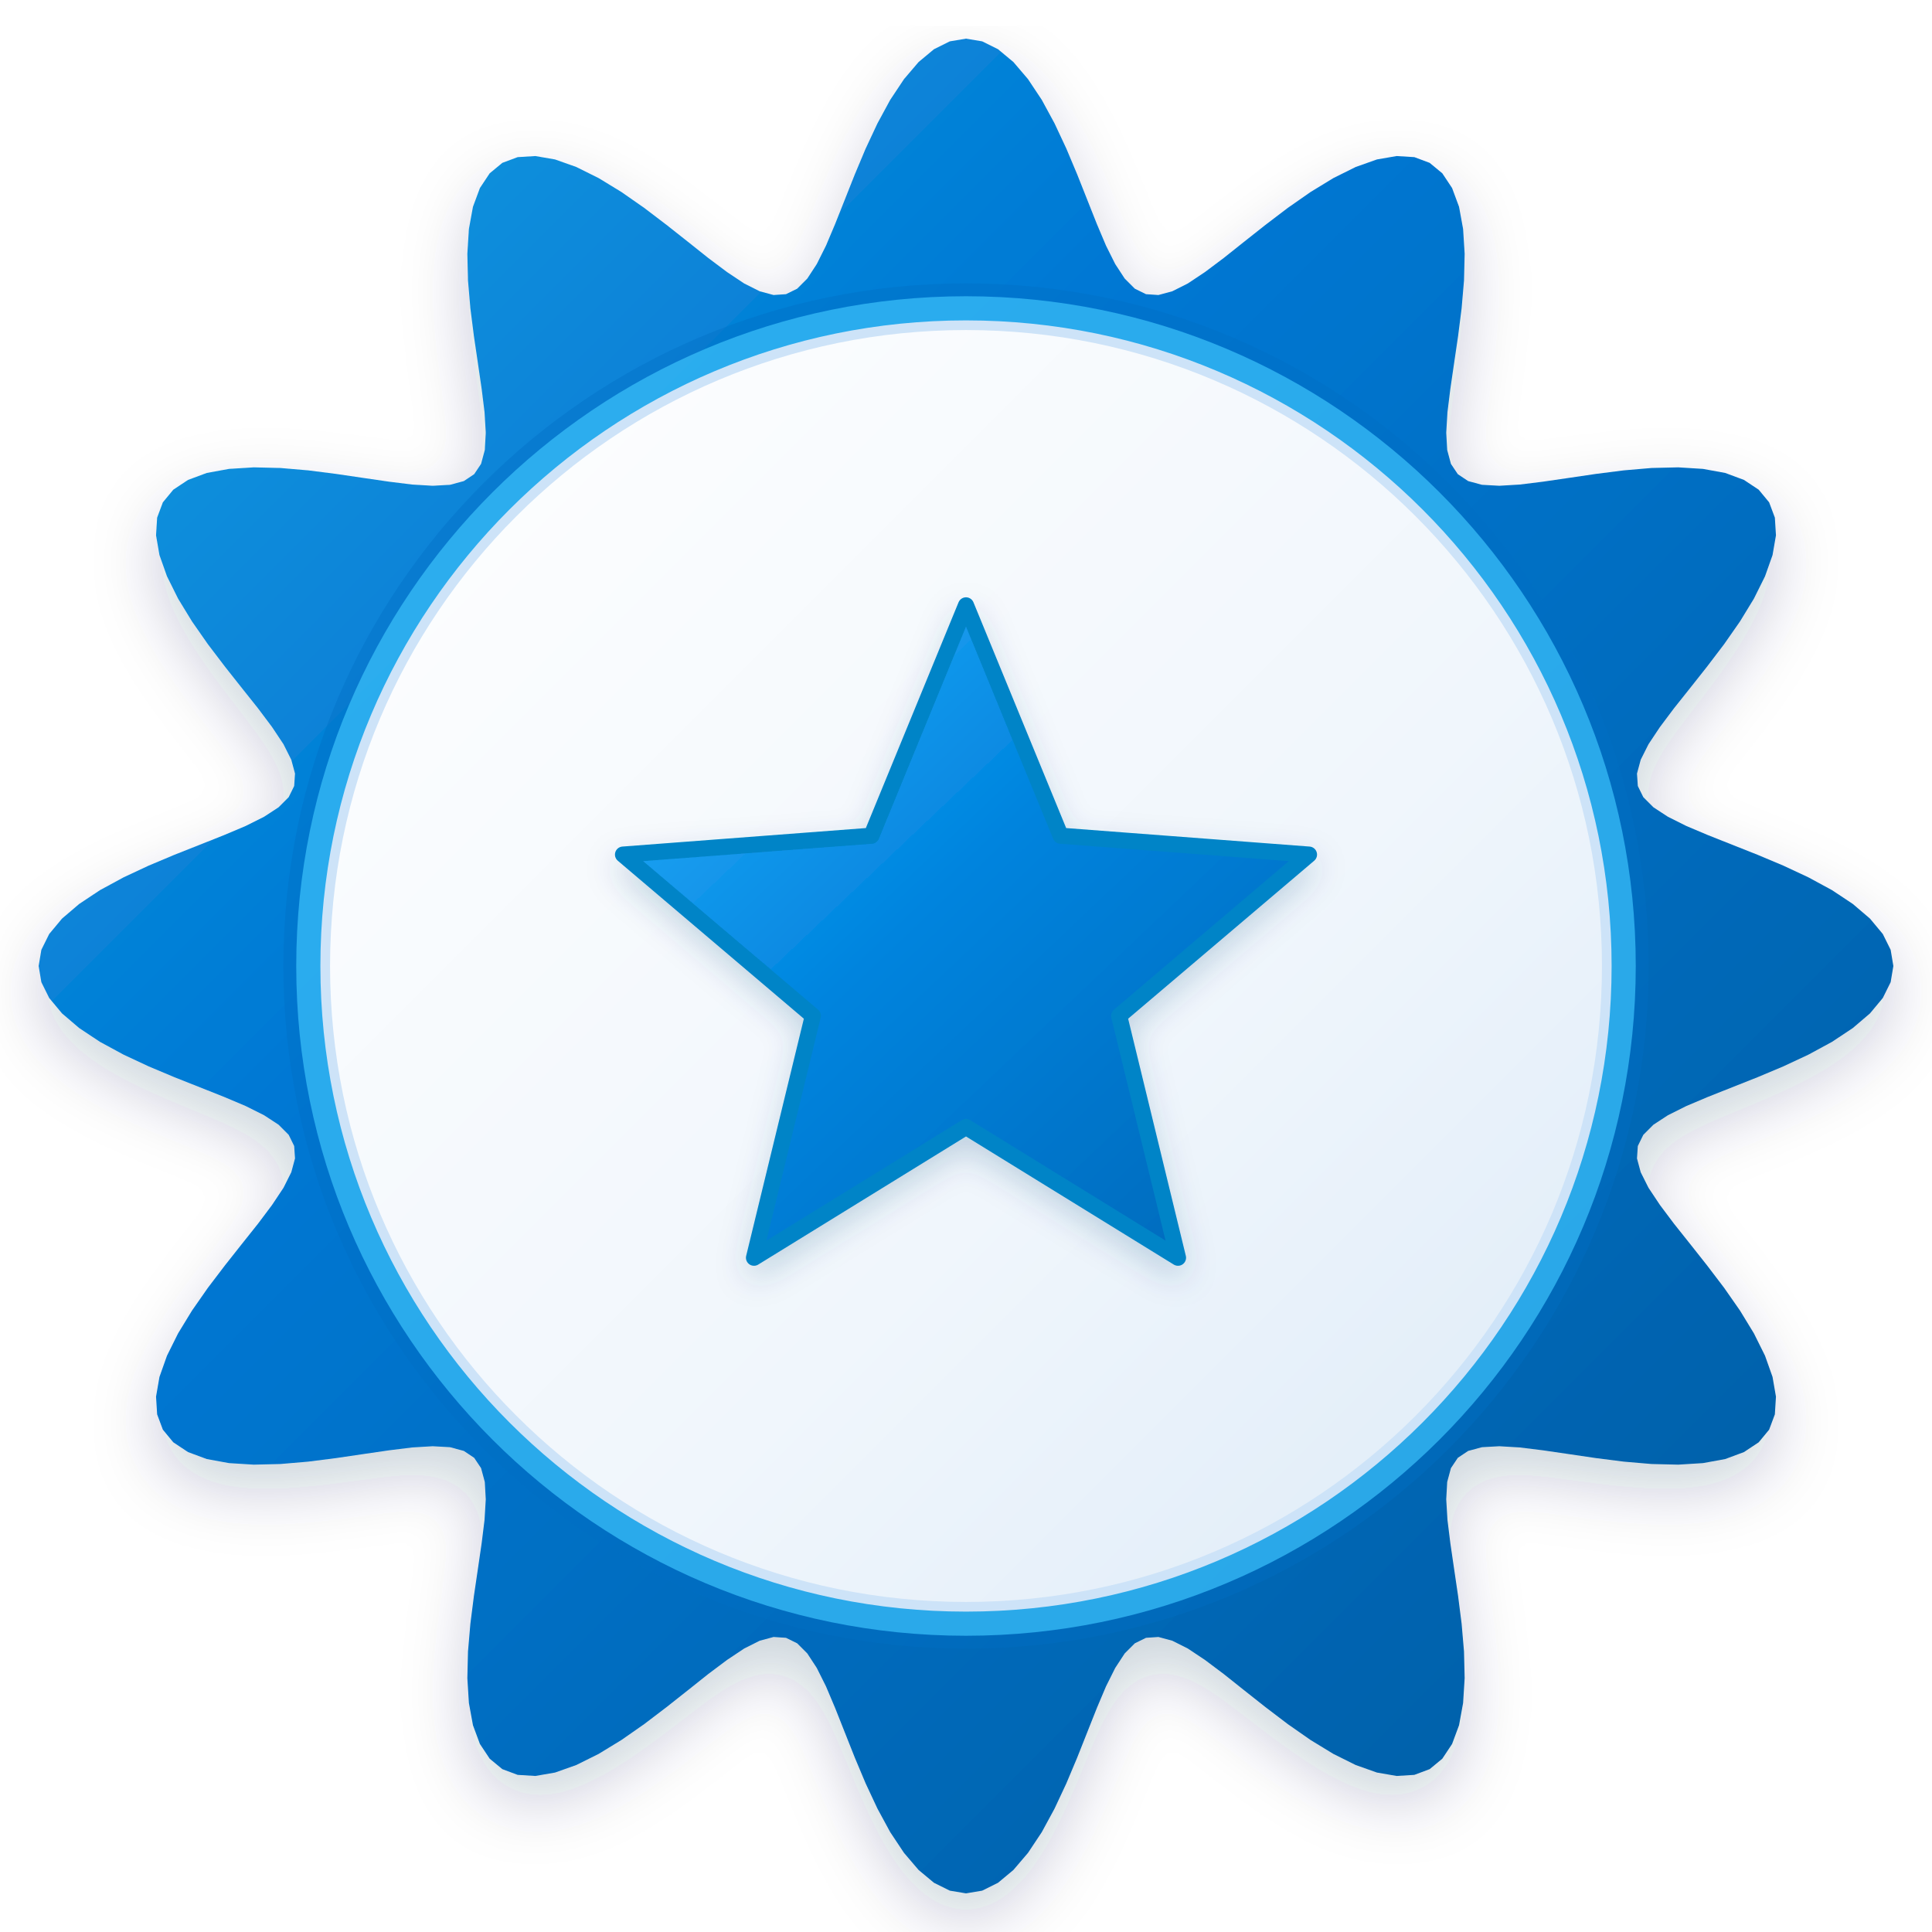
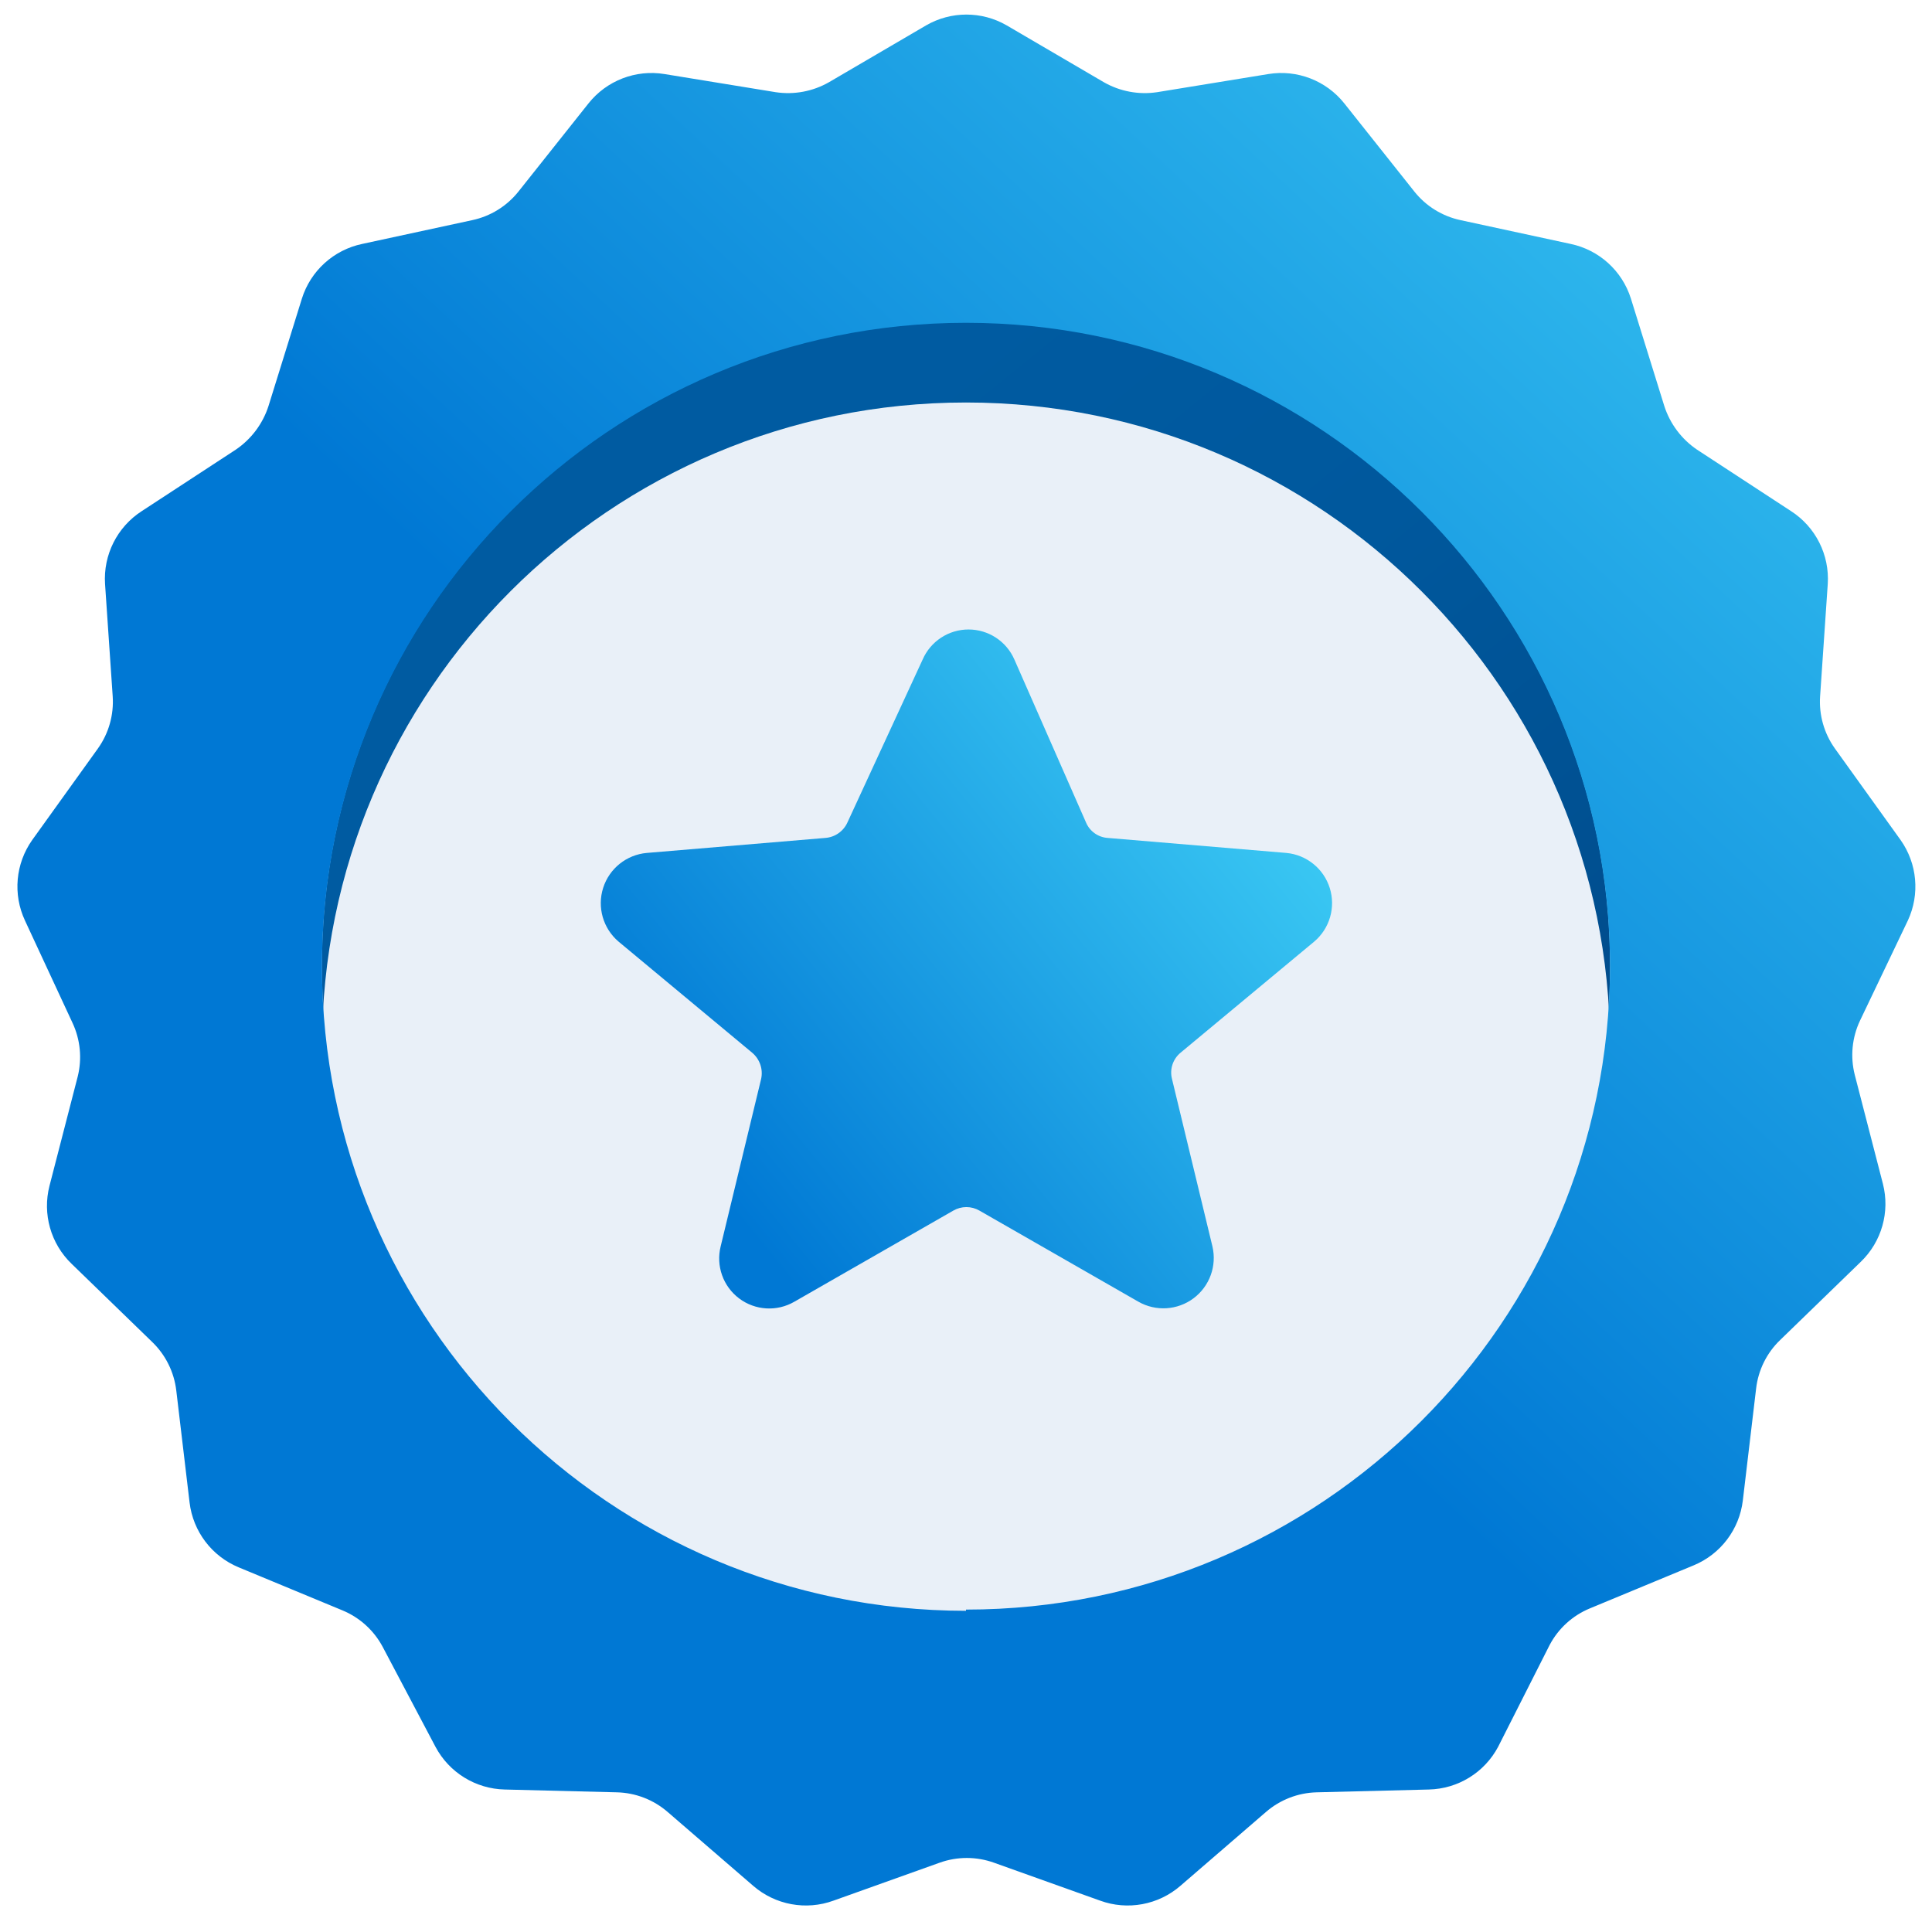
- <svg xmlns="http://www.w3.org/2000/svg" viewBox="0 0 300 300" width="300" height="300">
+ <svg xmlns="http://www.w3.org/2000/svg" viewBox="0 0 48 48" width="100%" height="100%" fill="none">
  <defs>
-     <linearGradient id="appliedRosetteGrad" x1="0%" y1="0%" x2="100%" y2="100%">
-       <stop offset="0%" stop-color="#1ba1e2" />
-       <stop offset="35%" stop-color="#0078d4" />
-       <stop offset="100%" stop-color="#005a9e" />
+     <linearGradient id="applied-grad-a" x1="47.356" x2="22.231" y1="40.303" y2="9.413" gradientUnits="userSpaceOnUse">
+       <stop stop-color="#003067" />
+       <stop offset=".2" stop-color="#003F7C" />
+       <stop offset=".47" stop-color="#004F90" />
+       <stop offset=".74" stop-color="#00589D" />
+       <stop offset="1" stop-color="#005BA1" />
    </linearGradient>
-     <linearGradient id="appliedCenterGrad" x1="0%" y1="0%" x2="100%" y2="100%">
-       <stop offset="0%" stop-color="#ffffff" />
-       <stop offset="60%" stop-color="#f0f6fc" />
-       <stop offset="100%" stop-color="#dceaf7" />
+     <linearGradient id="applied-grad-b" x1="37.949" x2="4.429" y1="7.054" y2="34.258" gradientUnits="userSpaceOnUse">
+       <stop offset=".15" stop-color="#50E6FF" />
+       <stop offset=".692" stop-color="#0078D4" />
    </linearGradient>
-     <linearGradient id="appliedStarGrad" x1="0%" y1="0%" x2="100%" y2="100%">
-       <stop offset="0%" stop-color="#2eb3ff" />
-       <stop offset="45%" stop-color="#0084de" />
-       <stop offset="100%" stop-color="#0067b8" />
+     <linearGradient id="applied-grad-c" x1="39.585" x2="-10.479" y1="-21.511" y2="32.087" gradientUnits="userSpaceOnUse">
+       <stop offset="0" stop-color="#50E6FF" />
+       <stop offset=".623" stop-color="#0078D4" />
    </linearGradient>
-     <filter id="rosetteDrop" x="-10%" y="-10%" width="125%" height="125%">
-       <feDropShadow dx="0" dy="4" stdDeviation="5" flood-color="#002050" flood-opacity="0.2" />
-     </filter>
-     <filter id="starDrop" x="-15%" y="-15%" width="130%" height="130%">
-       <feDropShadow dx="0" dy="2" stdDeviation="2.5" flood-color="#004578" flood-opacity="0.2" />
-     </filter>
  </defs>
-   <polygon points="150.00,6.00 152.51,6.42 154.97,7.64 157.36,9.63 159.63,12.29 161.77,15.51 163.75,19.16 165.58,23.07 167.27,27.09 168.84,31.05 170.32,34.78 171.74,38.14 173.17,41.00 174.64,43.25 176.22,44.83 177.95,45.68 179.88,45.81 182.03,45.23 184.44,44.02 187.10,42.25 190.02,40.06 193.16,37.56 196.50,34.92 199.97,32.28 203.51,29.81 207.05,27.65 210.51,25.93 213.81,24.76 216.87,24.23 219.62,24.40 222.00,25.29 223.96,26.91 225.48,29.20 226.56,32.11 227.19,35.56 227.43,39.41 227.33,43.56 226.96,47.87 226.41,52.19 225.79,56.40 225.21,60.37 224.76,64.00 224.57,67.19 224.72,69.88 225.30,72.03 226.37,73.63 227.97,74.70 230.12,75.28 232.81,75.43 236.00,75.24 239.63,74.79 243.60,74.21 247.81,73.59 252.13,73.04 256.44,72.67 260.59,72.57 264.44,72.81 267.89,73.44 270.80,74.52 273.09,76.04 274.71,78.00 275.60,80.38 275.77,83.13 275.24,86.19 274.07,89.49 272.35,92.95 270.19,96.49 267.72,100.03 265.08,103.50 262.44,106.84 259.94,109.98 257.75,112.90 255.98,115.56 254.77,117.97 254.19,120.12 254.32,122.05 255.17,123.78 256.75,125.36 259.00,126.83 261.86,128.26 265.22,129.68 268.95,131.16 272.91,132.73 276.93,134.42 280.84,136.25 284.49,138.23 287.71,140.37 290.37,142.64 292.36,145.03 293.58,147.49 294.00,150.00 293.58,152.51 292.36,154.97 290.37,157.36 287.71,159.63 284.49,161.77 280.84,163.75 276.93,165.58 272.91,167.27 268.95,168.84 265.22,170.32 261.86,171.74 259.00,173.17 256.75,174.64 255.17,176.22 254.32,177.95 254.19,179.88 254.77,182.03 255.98,184.44 257.75,187.10 259.94,190.02 262.44,193.16 265.08,196.50 267.72,199.97 270.19,203.51 272.35,207.05 274.07,210.51 275.24,213.81 275.77,216.87 275.60,219.62 274.71,222.00 273.09,223.96 270.80,225.48 267.89,226.56 264.44,227.19 260.59,227.43 256.44,227.33 252.13,226.96 247.81,226.41 243.60,225.79 239.63,225.21 236.00,224.76 232.81,224.57 230.12,224.72 227.97,225.30 226.37,226.37 225.30,227.97 224.72,230.12 224.57,232.81 224.76,236.00 225.21,239.63 225.79,243.60 226.41,247.81 226.96,252.13 227.33,256.44 227.43,260.59 227.19,264.44 226.56,267.89 225.48,270.80 223.96,273.09 222.00,274.71 219.62,275.60 216.87,275.77 213.81,275.24 210.51,274.07 207.05,272.35 203.51,270.19 199.97,267.72 196.50,265.08 193.16,262.44 190.02,259.94 187.10,257.75 184.44,255.98 182.03,254.77 179.88,254.19 177.95,254.32 176.22,255.17 174.64,256.75 173.17,259.00 171.74,261.86 170.32,265.22 168.84,268.95 167.27,272.91 165.58,276.93 163.75,280.84 161.77,284.49 159.63,287.71 157.36,290.37 154.97,292.36 152.51,293.58 150.00,294.00 147.49,293.58 145.03,292.36 142.64,290.37 140.37,287.71 138.23,284.49 136.25,280.84 134.42,276.93 132.73,272.91 131.16,268.95 129.68,265.22 128.26,261.86 126.83,259.00 125.36,256.75 123.78,255.17 122.05,254.32 120.12,254.19 117.97,254.77 115.56,255.98 112.90,257.75 109.98,259.94 106.84,262.44 103.50,265.08 100.03,267.72 96.49,270.19 92.95,272.35 89.49,274.07 86.19,275.24 83.13,275.77 80.38,275.60 78.00,274.71 76.04,273.09 74.52,270.80 73.44,267.89 72.81,264.44 72.57,260.59 72.67,256.44 73.04,252.13 73.59,247.81 74.21,243.60 74.79,239.63 75.24,236.00 75.43,232.81 75.28,230.12 74.70,227.97 73.63,226.37 72.03,225.30 69.88,224.72 67.19,224.57 64.00,224.76 60.37,225.21 56.40,225.79 52.19,226.41 47.87,226.96 43.56,227.33 39.41,227.43 35.56,227.19 32.11,226.56 29.20,225.48 26.91,223.96 25.29,222.00 24.40,219.62 24.23,216.87 24.76,213.81 25.93,210.51 27.65,207.05 29.81,203.51 32.28,199.97 34.92,196.50 37.56,193.16 40.06,190.02 42.25,187.10 44.02,184.44 45.23,182.03 45.81,179.88 45.68,177.95 44.83,176.22 43.25,174.64 41.00,173.17 38.14,171.74 34.78,170.32 31.05,168.84 27.09,167.27 23.07,165.58 19.16,163.75 15.51,161.77 12.29,159.63 9.63,157.36 7.64,154.97 6.42,152.51 6.00,150.00 6.42,147.49 7.64,145.03 9.63,142.64 12.29,140.37 15.51,138.23 19.16,136.25 23.07,134.42 27.09,132.73 31.05,131.16 34.78,129.68 38.14,128.26 41.00,126.83 43.25,125.36 44.83,123.78 45.68,122.05 45.81,120.12 45.23,117.97 44.02,115.56 42.25,112.90 40.06,109.98 37.56,106.84 34.92,103.50 32.28,100.03 29.81,96.49 27.65,92.95 25.93,89.49 24.76,86.19 24.23,83.13 24.40,80.38 25.29,78.00 26.91,76.04 29.20,74.52 32.11,73.44 35.56,72.81 39.41,72.57 43.56,72.67 47.87,73.04 52.19,73.59 56.40,74.21 60.37,74.79 64.00,75.24 67.19,75.43 69.88,75.28 72.03,74.70 73.63,73.63 74.70,72.03 75.28,69.88 75.43,67.19 75.24,64.00 74.79,60.37 74.21,56.40 73.59,52.19 73.04,47.87 72.67,43.56 72.57,39.41 72.81,35.56 73.44,32.11 74.52,29.20 76.04,26.91 78.00,25.29 80.38,24.40 83.13,24.23 86.19,24.76 89.49,25.93 92.95,27.65 96.49,29.81 100.03,32.28 103.50,34.92 106.84,37.56 109.98,40.06 112.90,42.25 115.56,44.02 117.97,45.23 120.12,45.81 122.05,45.68 123.78,44.83 125.36,43.25 126.83,41.00 128.26,38.14 129.68,34.78 131.16,31.05 132.73,27.09 134.42,23.07 136.25,19.16 138.23,15.51 140.37,12.29 142.64,9.63 145.03,7.64 147.49,6.42" fill="url(#appliedRosetteGrad)" filter="url(#rosetteDrop)" />
-   <circle cx="150" cy="150" r="106" fill="#006ec4" opacity="0.4" />
-   <circle cx="150" cy="150" r="104" fill="#38bdf8" opacity="0.75" />
-   <circle cx="150" cy="150" r="100" fill="url(#appliedCenterGrad)" />
-   <circle cx="150" cy="150" r="99.5" fill="none" stroke="#cde3f8" stroke-width="1.5" />
-   <polygon points="150.00,94.00 164.69,129.77 203.26,132.70 173.78,157.73 182.92,195.30 150.00,175.00 117.08,195.30 126.22,157.73 96.74,132.70 135.31,129.77" fill="url(#appliedStarGrad)" filter="url(#starDrop)" stroke="#0284c7" stroke-width="2.5" stroke-linejoin="round" />
+   <path fill="#0062AD" d="M24 40c8.837 0 16-7.163 16-16S32.837 8 24 8 8 15.163 8 24s7.163 16 16 16Z" />
+   <path fill="url(#applied-grad-a)" d="M24 40c8.837 0 16-7.163 16-16S32.837 8 24 8 8 15.163 8 24s7.163 16 16 16Z" />
+   <path fill="#E9F0F8" d="M24 42c8.837 0 16-7.163 16-16s-7.163-16-16-16S8 17.163 8 26s7.163 16 16 16Z" />
+   <path fill="url(#applied-grad-b)" d="M22.922 16.388a1.243 1.243 0 0 1 2.281 0l1.776 4.04a.63.63 0 0 0 .541.39l4.44.373a1.252 1.252 0 0 1 .692 2.202l-3.32 2.76a.64.64 0 0 0-.213.658l1.003 4.154a1.252 1.252 0 0 1-1.838 1.376l-3.95-2.264a.648.648 0 0 0-.649 0l-3.95 2.264a1.243 1.243 0 0 1-1.83-1.376l1.004-4.154a.665.665 0 0 0-.222-.657l-3.32-2.761a1.253 1.253 0 0 1 .701-2.202l4.439-.373a.656.656 0 0 0 .55-.39l1.865-4.04Z" />
+   <path fill="url(#applied-grad-c)" d="M47.4 22.87a2.001 2.001 0 0 0-.18-2l-1.63-2.27a2 2 0 0 1-.37-1.3l.19-2.79a2 2 0 0 0-.91-1.81l-2.34-1.53a2.08 2.08 0 0 1-.81-1.08l-.83-2.67a2 2 0 0 0-1.5-1.36l-2.73-.59a2 2 0 0 1-1.15-.71L33.4 2.57a2 2 0 0 0-1.89-.73l-2.76.45a2.05 2.05 0 0 1-1.33-.25L25.01.63a2 2 0 0 0-2 0L20.6 2.04a2.05 2.05 0 0 1-1.33.25l-2.76-.45a2 2 0 0 0-1.89.73l-1.74 2.19a2 2 0 0 1-1.15.71L9 6.06a2 2 0 0 0-1.5 1.36l-.83 2.67a2.08 2.08 0 0 1-.81 1.08L3.52 12.7a2 2 0 0 0-.91 1.81l.19 2.79a2 2 0 0 1-.37 1.3L.8 20.87a2 2 0 0 0-.18 2l1.18 2.54a2 2 0 0 1 .13 1.34l-.7 2.71a2 2 0 0 0 .55 1.94l2 1.94a2 2 0 0 1 .6 1.21l.33 2.78a2 2 0 0 0 1.22 1.61l2.58 1.07a2 2 0 0 1 1 .91l1.31 2.48a2 2 0 0 0 1.72 1.06l2.79.07a2 2 0 0 1 1.26.49l2.12 1.83a2 2 0 0 0 2 .37l2.63-.94a2 2 0 0 1 1.36 0l2.63.94a2 2 0 0 0 2-.37l2.12-1.83a2 2 0 0 1 1.26-.49l2.79-.07a2 2 0 0 0 1.72-1.06l1.28-2.53c.217-.411.57-.733 1-.91l2.58-1.07a2 2 0 0 0 1.22-1.61l.33-2.78c.053-.461.265-.89.6-1.21l2-1.94a2 2 0 0 0 .55-1.94l-.7-2.71a2 2 0 0 1 .13-1.34l1.19-2.49ZM24 40.02a16 16 0 1 1 16-16 16 16 0 0 1-16 15.97v.03Z" />
</svg>
